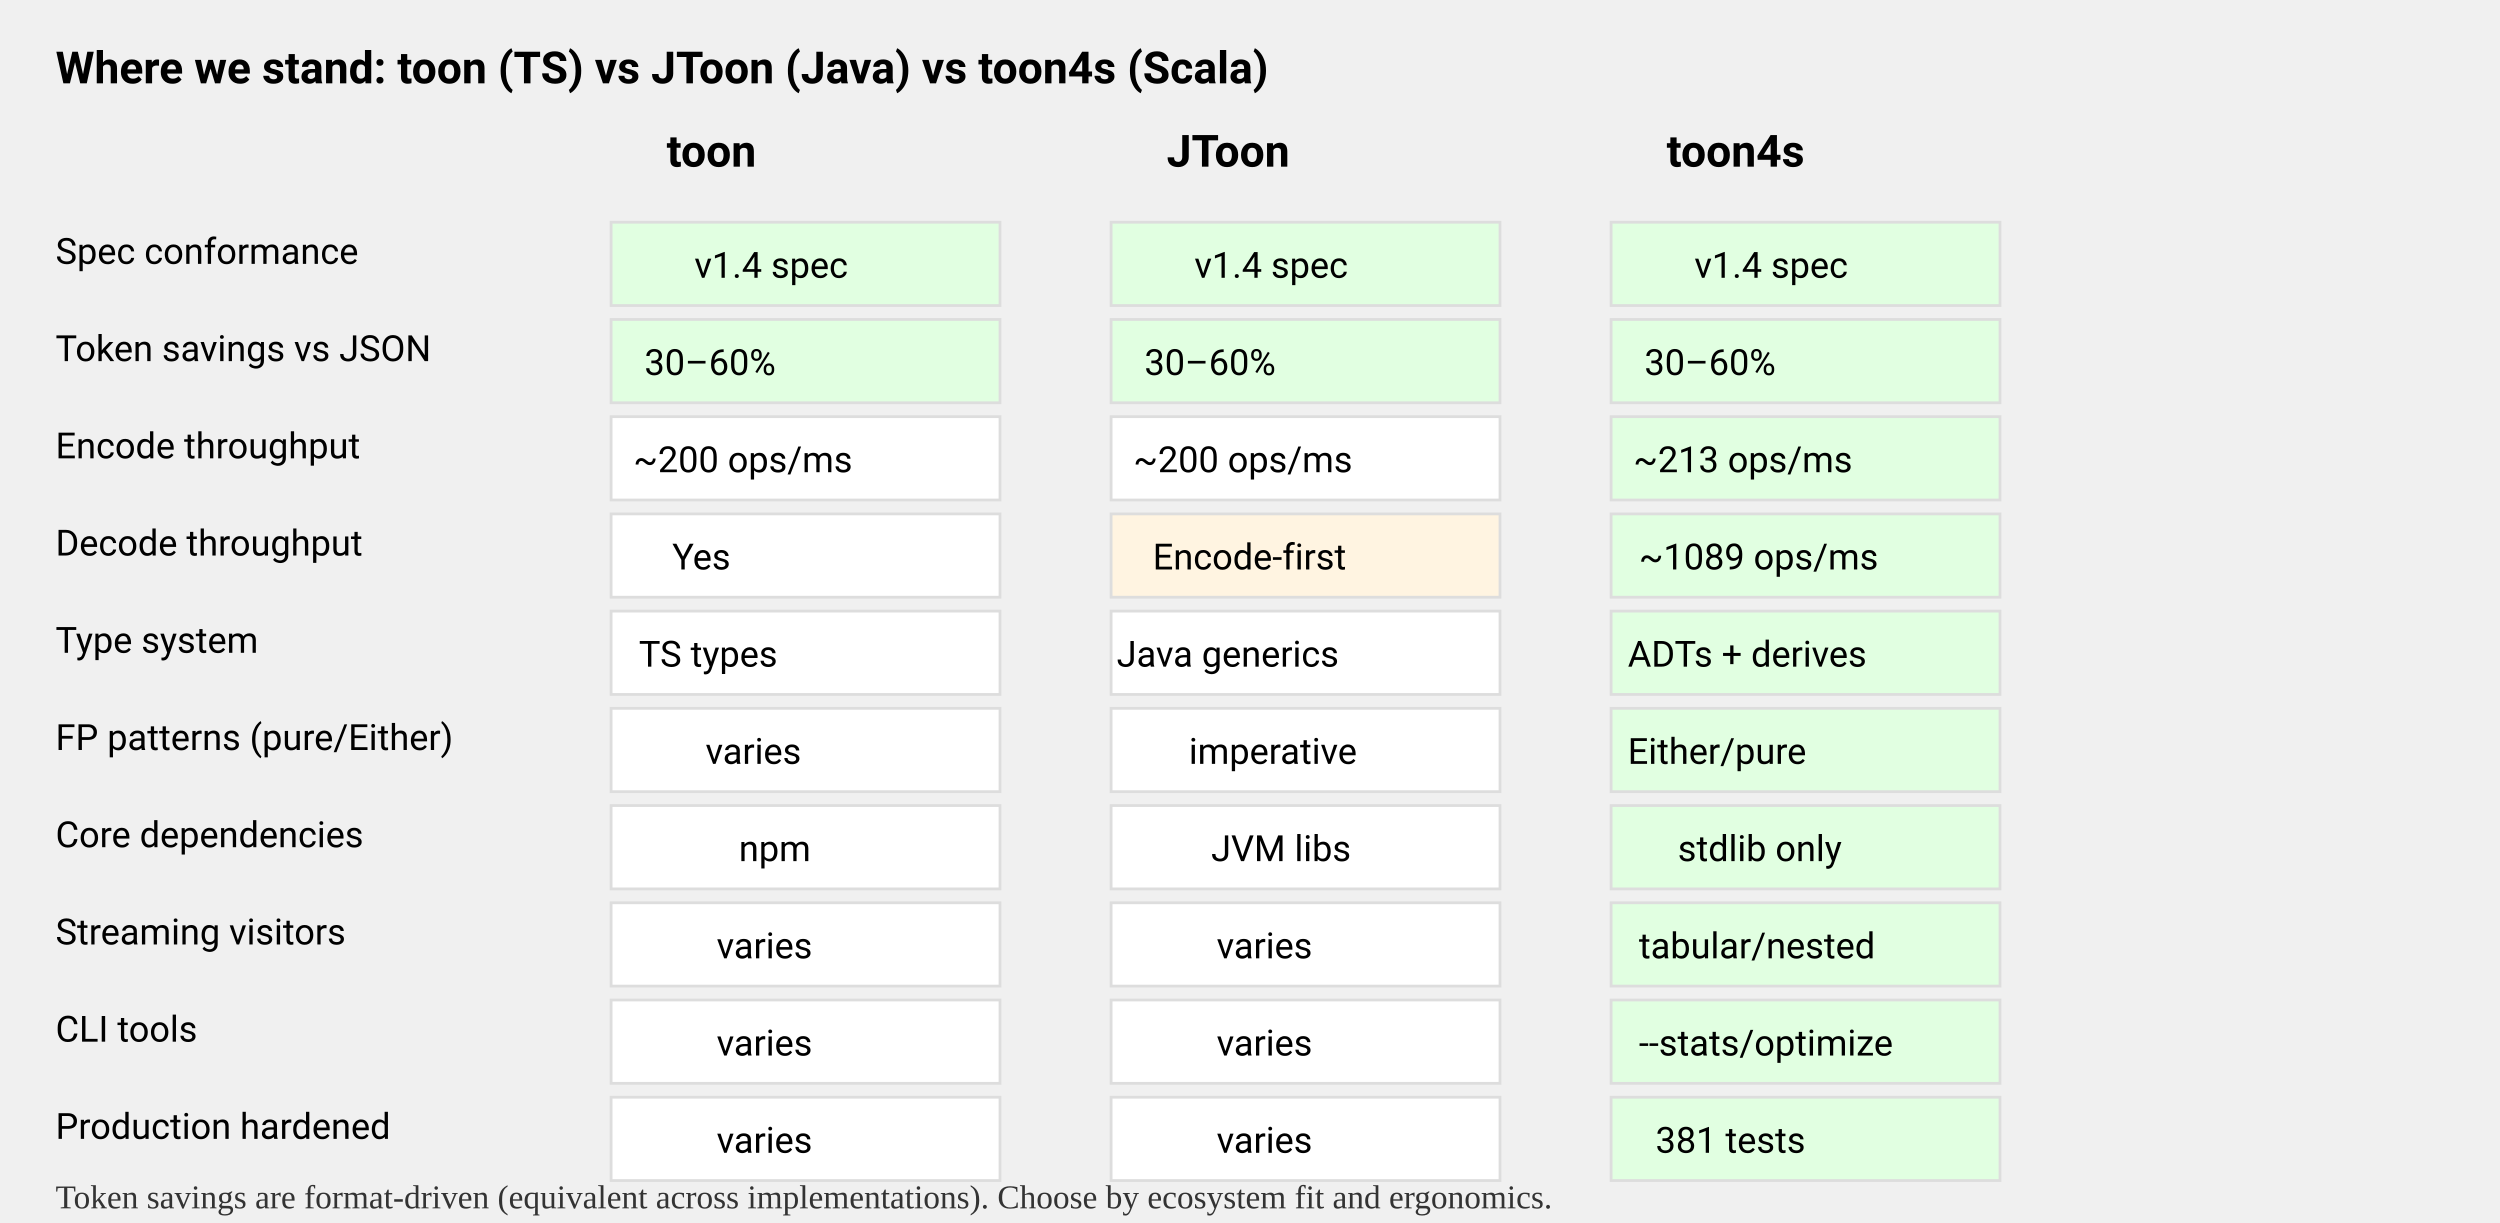
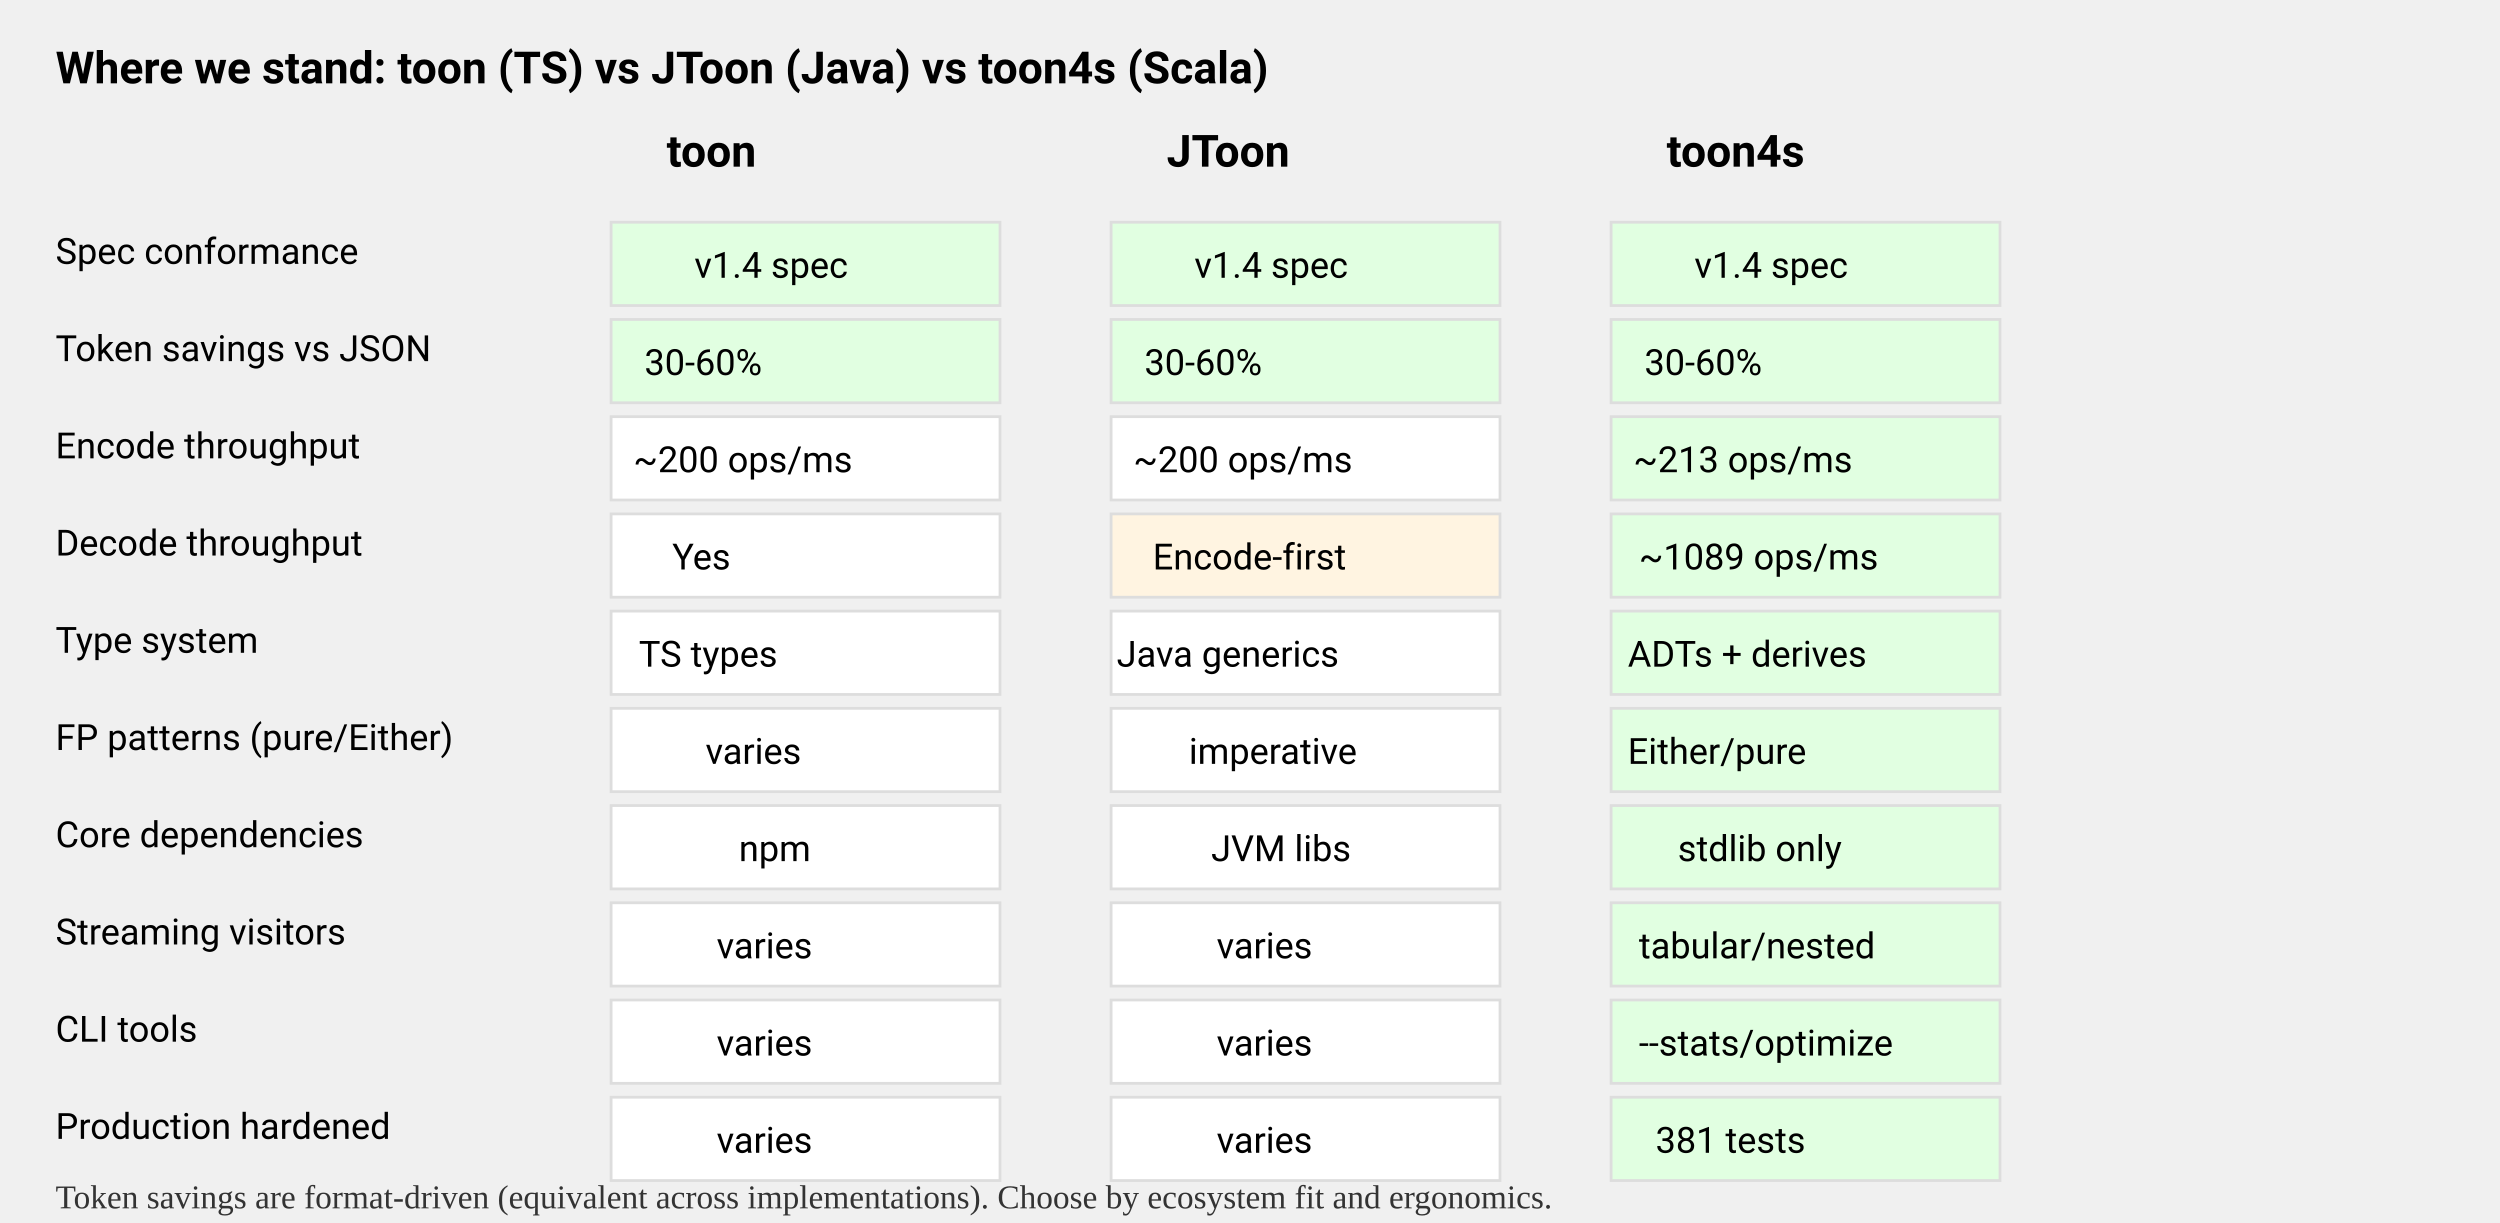
<svg xmlns="http://www.w3.org/2000/svg" width="900" height="440" viewBox="0 0 900 440">
  <style>
    .h { font-family: system-ui, -apple-system, Segoe UI, Roboto, sans-serif; font-size: 16px; font-weight: 700; }
    .t { font-family: system-ui, -apple-system, Segoe UI, Roboto, sans-serif; font-size: 13px; }
    .cell { stroke:#ddd; fill:#fff; }
    .ok { fill:#e1ffe1; }
    .mid { fill:#fff4e1; }
    .cap { font-size: 12px; fill: #333; }
  </style>
  <text x="20" y="30" class="h">Where we stand: toon (TS) vs JToon (Java) vs toon4s (Scala)</text>
  <text x="240" y="60" class="h">toon</text>
  <text x="420" y="60" class="h">JToon</text>
  <text x="600" y="60" class="h">toon4s</text>
  <text x="20" y="95" class="t">Spec conformance</text>
  <text x="20" y="130" class="t">Token savings vs JSON</text>
  <text x="20" y="165" class="t">Encode throughput</text>
  <text x="20" y="200" class="t">Decode throughput</text>
  <text x="20" y="235" class="t">Type system</text>
  <text x="20" y="270" class="t">FP patterns (pure/Either)</text>
  <text x="20" y="305" class="t">Core dependencies</text>
  <text x="20" y="340" class="t">Streaming visitors</text>
  <text x="20" y="375" class="t">CLI tools</text>
  <text x="20" y="410" class="t">Production hardened</text>
  <rect x="220" y="80" width="140" height="30" class="cell ok" />
  <text x="250" y="100" class="t">v1.4 spec</text>
  <rect x="400" y="80" width="140" height="30" class="cell ok" />
  <text x="430" y="100" class="t">v1.4 spec</text>
  <rect x="580" y="80" width="140" height="30" class="cell ok" />
  <text x="610" y="100" class="t">v1.4 spec</text>
  <rect x="220" y="115" width="140" height="30" class="cell ok" />
-   <text x="232" y="135" class="t">30–60%</text>
+   <text x="232" y="135" class="t">30-60%</text>
  <rect x="400" y="115" width="140" height="30" class="cell ok" />
-   <text x="412" y="135" class="t">30–60%</text>
+   <text x="412" y="135" class="t">30-60%</text>
  <rect x="580" y="115" width="140" height="30" class="cell ok" />
-   <text x="592" y="135" class="t">30–60%</text>
+   <text x="592" y="135" class="t">30-60%</text>
  <rect x="220" y="150" width="140" height="30" class="cell" />
  <text x="228" y="170" class="t">~200 ops/ms</text>
  <rect x="400" y="150" width="140" height="30" class="cell" />
  <text x="408" y="170" class="t">~200 ops/ms</text>
  <rect x="580" y="150" width="140" height="30" class="cell ok" />
  <text x="588" y="170" class="t">~213 ops/ms</text>
  <rect x="220" y="185" width="140" height="30" class="cell" />
  <text x="242" y="205" class="t">Yes</text>
  <rect x="400" y="185" width="140" height="30" class="cell mid" />
  <text x="415" y="205" class="t">Encode-first</text>
  <rect x="580" y="185" width="140" height="30" class="cell ok" />
  <text x="590" y="205" class="t">~1089 ops/ms</text>
  <rect x="220" y="220" width="140" height="30" class="cell" />
  <text x="230" y="240" class="t">TS types</text>
  <rect x="400" y="220" width="140" height="30" class="cell" />
  <text x="402" y="240" class="t">Java generics</text>
  <rect x="580" y="220" width="140" height="30" class="cell ok" />
  <text x="586" y="240" class="t">ADTs + derives</text>
  <rect x="220" y="255" width="140" height="30" class="cell" />
  <text x="254" y="275" class="t">varies</text>
  <rect x="400" y="255" width="140" height="30" class="cell" />
  <text x="428" y="275" class="t">imperative</text>
  <rect x="580" y="255" width="140" height="30" class="cell ok" />
  <text x="586" y="275" class="t">Either/pure</text>
  <rect x="220" y="290" width="140" height="30" class="cell" />
  <text x="266" y="310" class="t">npm</text>
  <rect x="400" y="290" width="140" height="30" class="cell" />
  <text x="436" y="310" class="t">JVM libs</text>
  <rect x="580" y="290" width="140" height="30" class="cell ok" />
  <text x="604" y="310" class="t">stdlib only</text>
  <rect x="220" y="325" width="140" height="30" class="cell" />
  <text x="258" y="345" class="t">varies</text>
  <rect x="400" y="325" width="140" height="30" class="cell" />
  <text x="438" y="345" class="t">varies</text>
  <rect x="580" y="325" width="140" height="30" class="cell ok" />
  <text x="590" y="345" class="t">tabular/nested</text>
  <rect x="220" y="360" width="140" height="30" class="cell" />
  <text x="258" y="380" class="t">varies</text>
  <rect x="400" y="360" width="140" height="30" class="cell" />
  <text x="438" y="380" class="t">varies</text>
  <rect x="580" y="360" width="140" height="30" class="cell ok" />
  <text x="590" y="380" class="t">--stats/optimize</text>
  <rect x="220" y="395" width="140" height="30" class="cell" />
  <text x="258" y="415" class="t">varies</text>
  <rect x="400" y="395" width="140" height="30" class="cell" />
  <text x="438" y="415" class="t">varies</text>
  <rect x="580" y="395" width="140" height="30" class="cell ok" />
  <text x="596" y="415" class="t">381 tests</text>
  <text x="20" y="435" class="cap">Token savings are format-driven (equivalent across implementations). Choose by ecosystem fit and ergonomics.</text>
</svg>
